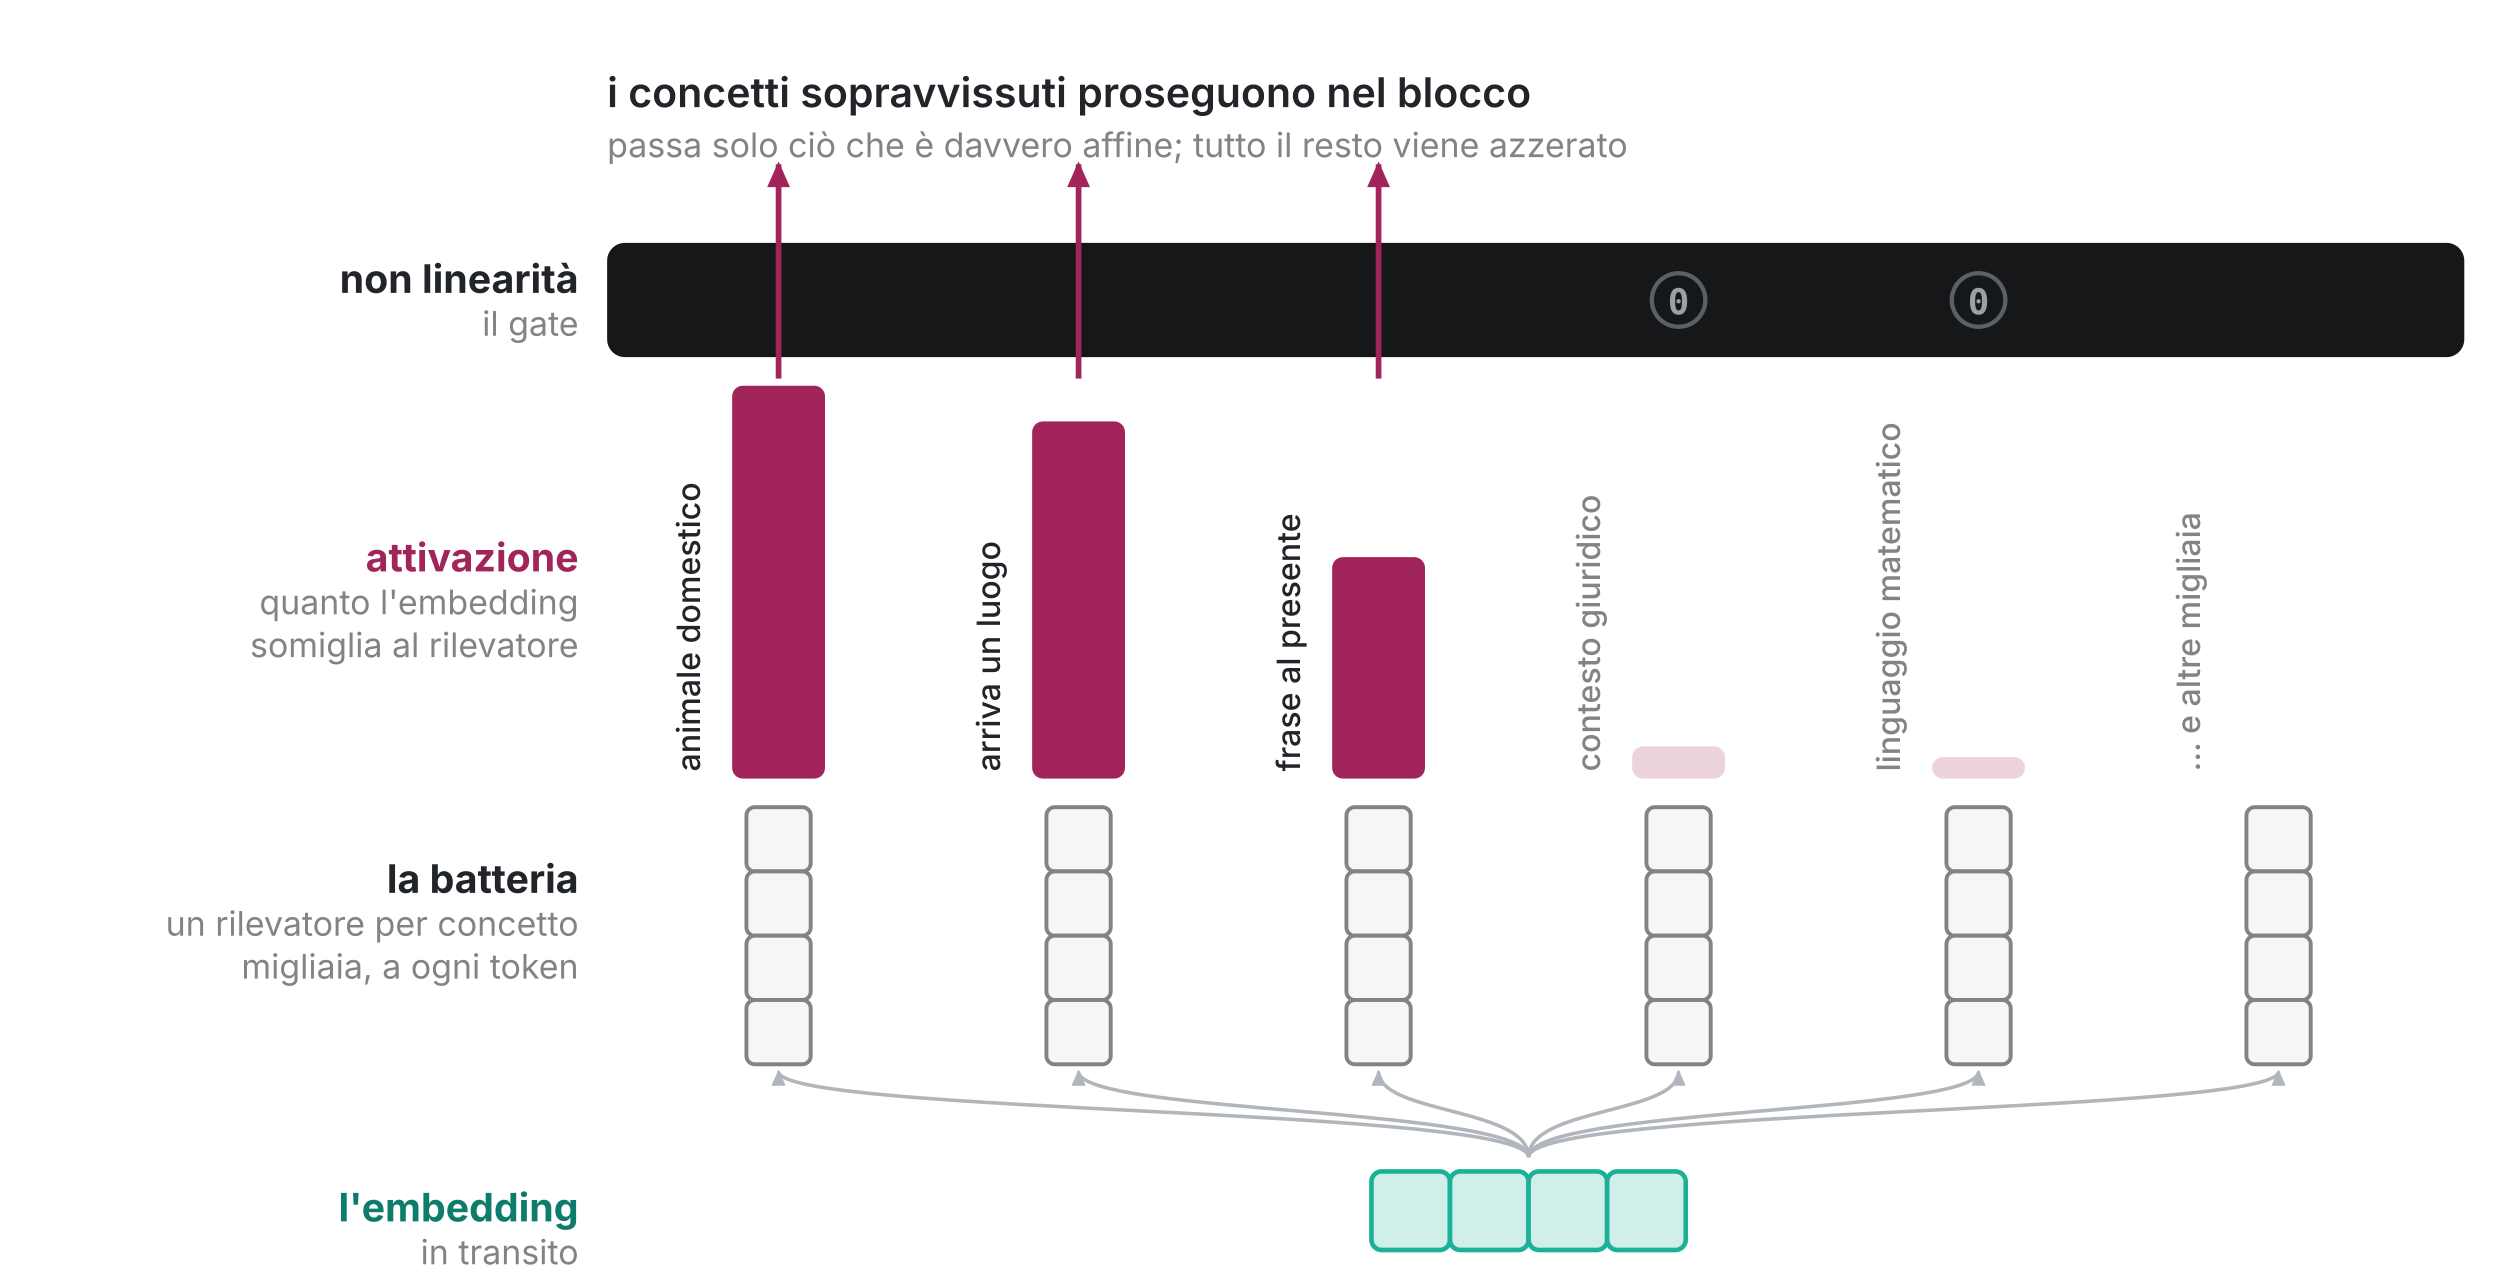
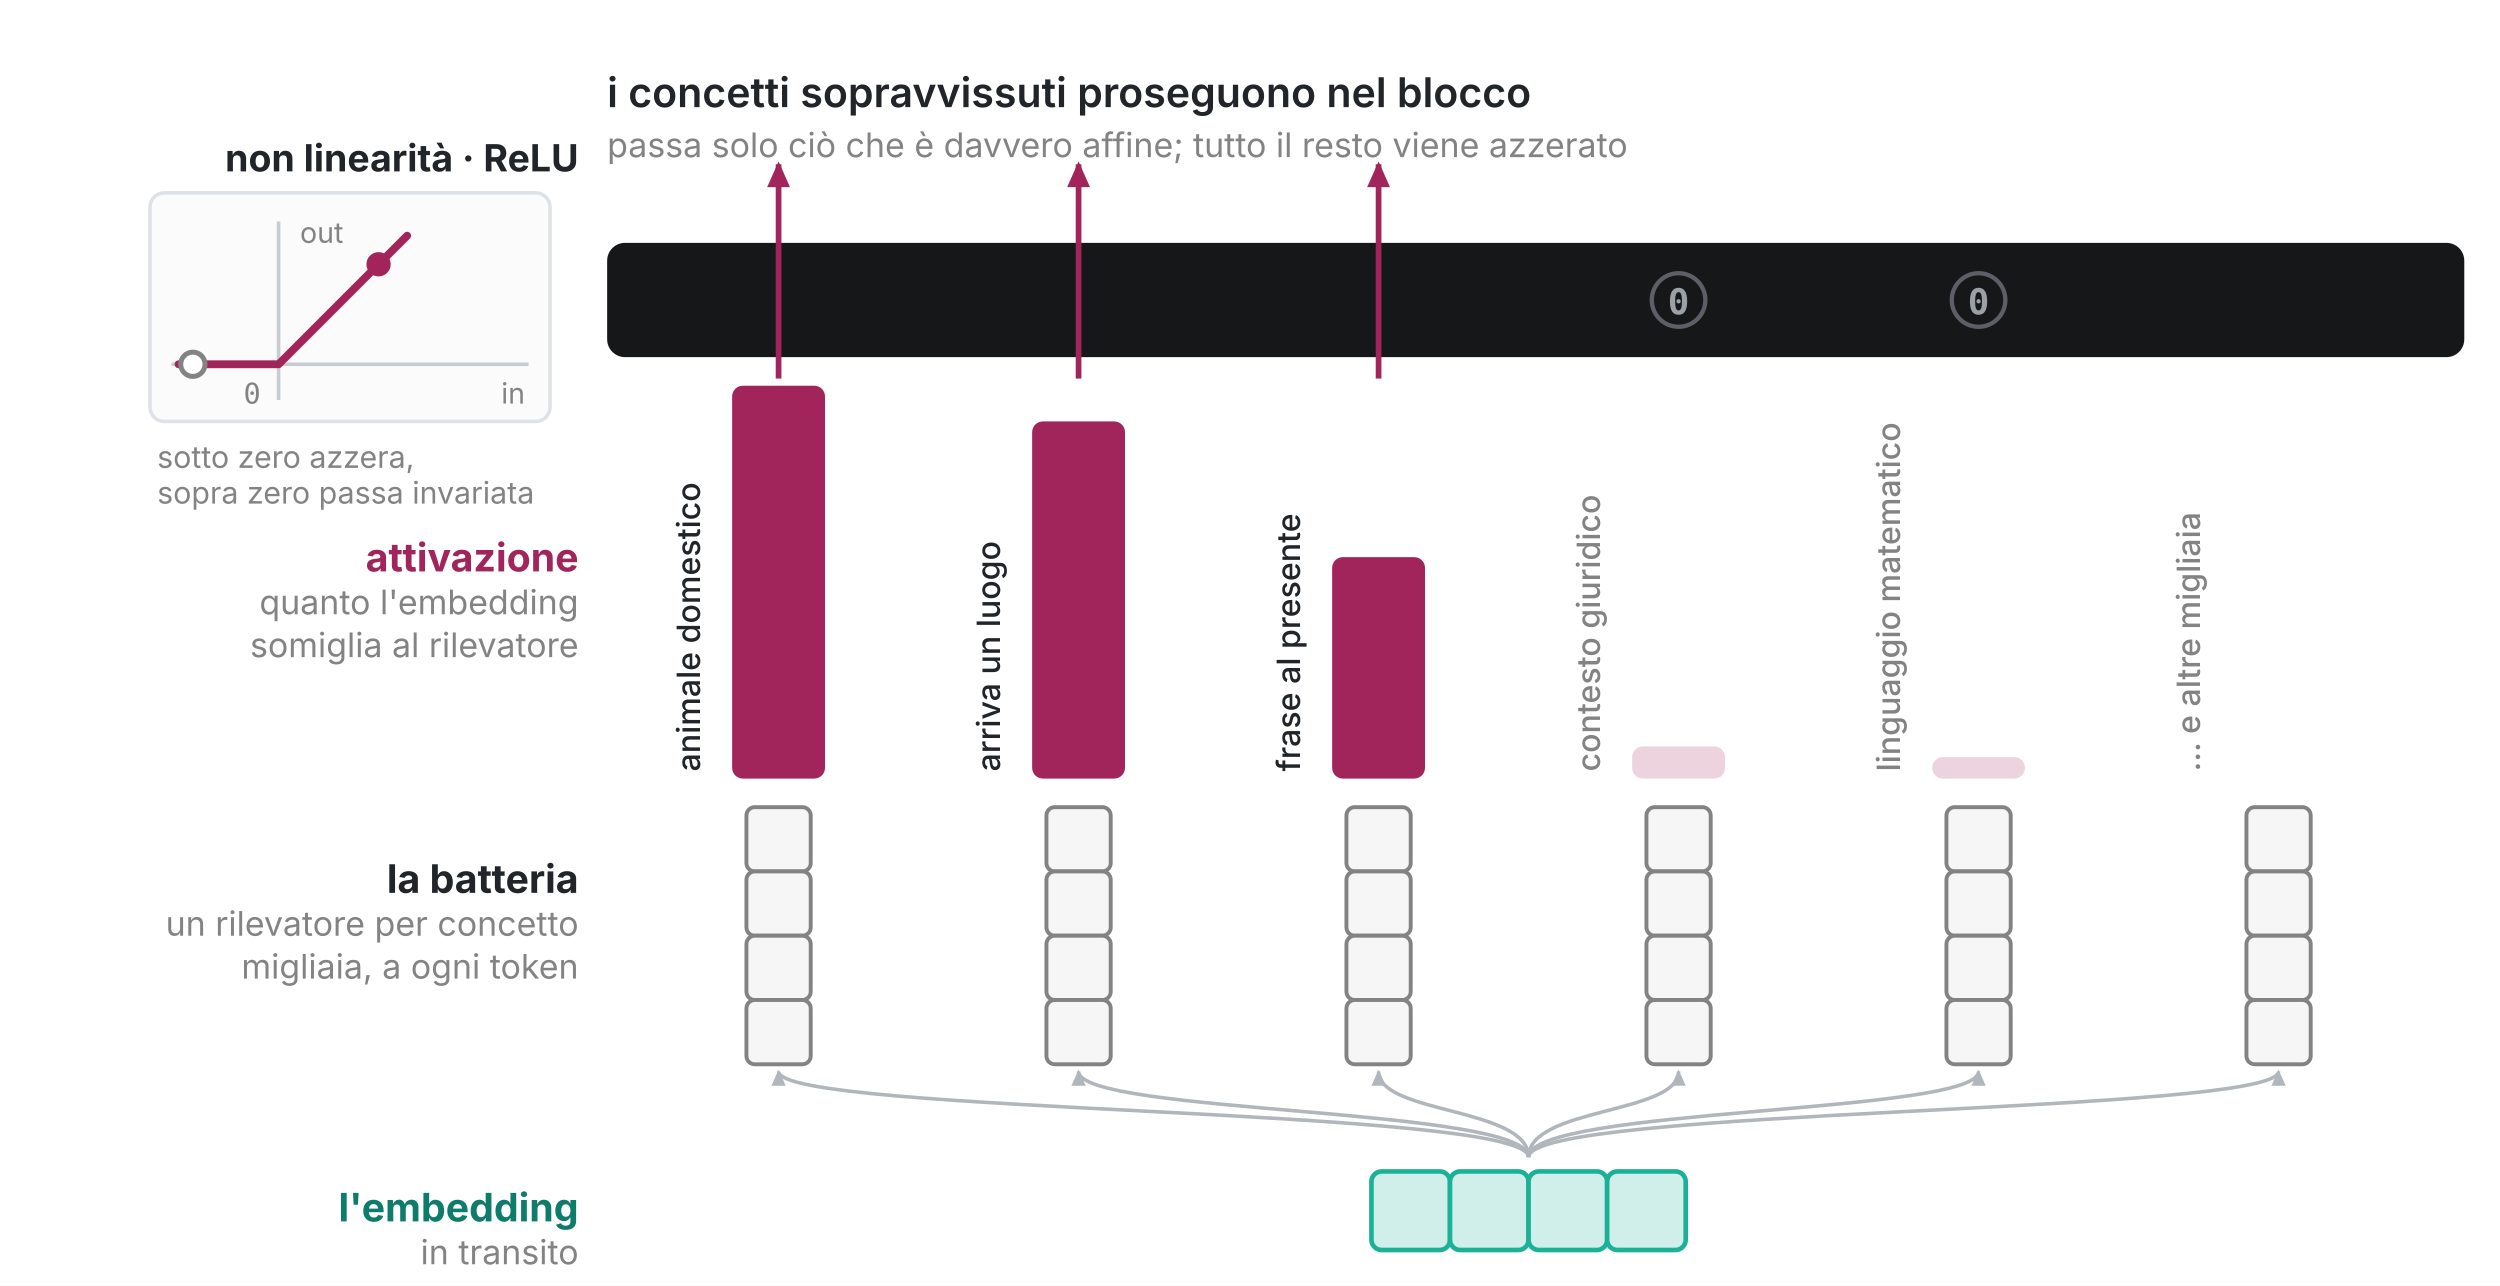
<svg xmlns="http://www.w3.org/2000/svg" viewBox="0 0 700 360" width="700" height="360" role="img" aria-label="Dal basso: l'embedding interroga in parallelo una batteria di rilevatori; il gate lascia passare solo le attivazioni forti">
  <defs>
    <marker id="a" viewBox="0 0 10 10" refX="8" refY="5" markerWidth="5" markerHeight="5" orient="auto-start-reverse">
      <path d="M 0 1 L 9 5 L 0 9 z" fill="#b0b6bc" />
    </marker>
    <marker id="ab" viewBox="0 0 10 10" refX="8" refY="5" markerWidth="5" markerHeight="5" orient="auto-start-reverse">
      <path d="M 0 1 L 9 5 L 0 9 z" fill="#a1245a" />
    </marker>
    <marker id="at" viewBox="0 0 10 10" refX="8" refY="5" markerWidth="5" markerHeight="5" orient="auto-start-reverse">
      <path d="M 0 1 L 9 5 L 0 9 z" fill="#1ab197" />
    </marker>
    <pattern id="dots" width="14" height="14" patternUnits="userSpaceOnUse">
      <circle cx="1.6" cy="1.6" r="1.1" fill="#e4e7ea" />
    </pattern>
  </defs>
  <rect width="700" height="360" fill="#ffffff" />
  <rect x="384.0" y="328" width="22" height="22" rx="2.86" fill="#d1efea" stroke="#1ab197" stroke-width="1.3" />
  <rect x="406.0" y="328" width="22" height="22" rx="2.86" fill="#d1efea" stroke="#1ab197" stroke-width="1.3" />
  <rect x="428.0" y="328" width="22" height="22" rx="2.86" fill="#d1efea" stroke="#1ab197" stroke-width="1.3" />
  <rect x="450.0" y="328" width="22" height="22" rx="2.86" fill="#d1efea" stroke="#1ab197" stroke-width="1.3" />
  <text x="162" y="342" font-family="Poppins, system-ui, -apple-system, 'Segoe UI', sans-serif" font-size="11" fill="#0e7c6a" text-anchor="end" font-weight="700">l'embedding</text>
  <text x="162" y="354" font-family="Poppins, system-ui, -apple-system, 'Segoe UI', sans-serif" font-size="9.5" fill="#838383" text-anchor="end" font-weight="400">in transito</text>
  <path d="M 428 324 C 428 310 218 312 218 300" fill="none" stroke="#b0b6bc" stroke-width="1.0" marker-end="url(#a)" />
  <path d="M 428 324 C 428 310 302 312 302 300" fill="none" stroke="#b0b6bc" stroke-width="1.0" marker-end="url(#a)" />
  <path d="M 428 324 C 428 310 386 312 386 300" fill="none" stroke="#b0b6bc" stroke-width="1.0" marker-end="url(#a)" />
  <path d="M 428 324 C 428 310 470 312 470 300" fill="none" stroke="#b0b6bc" stroke-width="1.0" marker-end="url(#a)" />
  <path d="M 428 324 C 428 310 554 312 554 300" fill="none" stroke="#b0b6bc" stroke-width="1.0" marker-end="url(#a)" />
  <path d="M 428 324 C 428 310 638 312 638 300" fill="none" stroke="#b0b6bc" stroke-width="1.0" marker-end="url(#a)" />
  <rect x="209.0" y="226" width="18" height="18" rx="2.34" fill="#f6f6f6" stroke="#838383" stroke-width="1.1" />
  <rect x="209.0" y="244" width="18" height="18" rx="2.34" fill="#f6f6f6" stroke="#838383" stroke-width="1.1" />
  <rect x="209.0" y="262" width="18" height="18" rx="2.34" fill="#f6f6f6" stroke="#838383" stroke-width="1.1" />
  <rect x="209.0" y="280" width="18" height="18" rx="2.34" fill="#f6f6f6" stroke="#838383" stroke-width="1.1" />
  <rect x="293.0" y="226" width="18" height="18" rx="2.34" fill="#f6f6f6" stroke="#838383" stroke-width="1.1" />
  <rect x="293.0" y="244" width="18" height="18" rx="2.34" fill="#f6f6f6" stroke="#838383" stroke-width="1.1" />
  <rect x="293.0" y="262" width="18" height="18" rx="2.34" fill="#f6f6f6" stroke="#838383" stroke-width="1.1" />
  <rect x="293.0" y="280" width="18" height="18" rx="2.34" fill="#f6f6f6" stroke="#838383" stroke-width="1.1" />
  <rect x="377.0" y="226" width="18" height="18" rx="2.34" fill="#f6f6f6" stroke="#838383" stroke-width="1.1" />
  <rect x="377.0" y="244" width="18" height="18" rx="2.34" fill="#f6f6f6" stroke="#838383" stroke-width="1.1" />
  <rect x="377.0" y="262" width="18" height="18" rx="2.34" fill="#f6f6f6" stroke="#838383" stroke-width="1.1" />
  <rect x="377.0" y="280" width="18" height="18" rx="2.34" fill="#f6f6f6" stroke="#838383" stroke-width="1.1" />
  <rect x="461.0" y="226" width="18" height="18" rx="2.34" fill="#f6f6f6" stroke="#838383" stroke-width="1.1" />
  <rect x="461.0" y="244" width="18" height="18" rx="2.34" fill="#f6f6f6" stroke="#838383" stroke-width="1.1" />
  <rect x="461.0" y="262" width="18" height="18" rx="2.34" fill="#f6f6f6" stroke="#838383" stroke-width="1.1" />
  <rect x="461.0" y="280" width="18" height="18" rx="2.34" fill="#f6f6f6" stroke="#838383" stroke-width="1.1" />
  <rect x="545.0" y="226" width="18" height="18" rx="2.34" fill="#f6f6f6" stroke="#838383" stroke-width="1.1" />
  <rect x="545.0" y="244" width="18" height="18" rx="2.34" fill="#f6f6f6" stroke="#838383" stroke-width="1.1" />
  <rect x="545.0" y="262" width="18" height="18" rx="2.34" fill="#f6f6f6" stroke="#838383" stroke-width="1.1" />
  <rect x="545.0" y="280" width="18" height="18" rx="2.34" fill="#f6f6f6" stroke="#838383" stroke-width="1.1" />
  <rect x="629.0" y="226" width="18" height="18" rx="2.34" fill="#f6f6f6" stroke="#838383" stroke-width="1.1" />
  <rect x="629.0" y="244" width="18" height="18" rx="2.34" fill="#f6f6f6" stroke="#838383" stroke-width="1.1" />
  <rect x="629.0" y="262" width="18" height="18" rx="2.34" fill="#f6f6f6" stroke="#838383" stroke-width="1.1" />
  <rect x="629.0" y="280" width="18" height="18" rx="2.34" fill="#f6f6f6" stroke="#838383" stroke-width="1.1" />
  <text x="162" y="250" font-family="Poppins, system-ui, -apple-system, 'Segoe UI', sans-serif" font-size="11" fill="#212529" text-anchor="end" font-weight="700">la batteria</text>
  <text x="162" y="262" font-family="Poppins, system-ui, -apple-system, 'Segoe UI', sans-serif" font-size="9.5" fill="#838383" text-anchor="end" font-weight="400">un rilevatore per concetto</text>
  <text x="162" y="274" font-family="Poppins, system-ui, -apple-system, 'Segoe UI', sans-serif" font-size="9.5" fill="#838383" text-anchor="end" font-weight="400">migliaia, a ogni token</text>
  <text x="162" y="160" font-family="Poppins, system-ui, -apple-system, 'Segoe UI', sans-serif" font-size="11" fill="#a1245a" text-anchor="end" font-weight="700">attivazione</text>
  <text x="162" y="172" font-family="Poppins, system-ui, -apple-system, 'Segoe UI', sans-serif" font-size="9.5" fill="#838383" text-anchor="end" font-weight="400">quanto l'embedding</text>
  <text x="162" y="184" font-family="Poppins, system-ui, -apple-system, 'Segoe UI', sans-serif" font-size="9.5" fill="#838383" text-anchor="end" font-weight="400">somiglia al rilevatore</text>
  <rect x="205" y="108" width="26" height="110" rx="3" fill="#a1245a" stroke="none" stroke-width="1.0" />
  <g transform="rotate(-90 196 216)">
    <text x="196" y="216" font-family="Poppins, system-ui, -apple-system, 'Segoe UI', sans-serif" font-size="9" fill="#212529" text-anchor="start" font-weight="500">animale domestico</text>
  </g>
  <rect x="289" y="118" width="26" height="100" rx="3" fill="#a1245a" stroke="none" stroke-width="1.0" />
  <g transform="rotate(-90 280 216)">
    <text x="280" y="216" font-family="Poppins, system-ui, -apple-system, 'Segoe UI', sans-serif" font-size="9" fill="#212529" text-anchor="start" font-weight="500">arriva un luogo</text>
  </g>
  <rect x="373" y="156" width="26" height="62" rx="3" fill="#a1245a" stroke="none" stroke-width="1.0" />
  <g transform="rotate(-90 364 216)">
    <text x="364" y="216" font-family="Poppins, system-ui, -apple-system, 'Segoe UI', sans-serif" font-size="9" fill="#212529" text-anchor="start" font-weight="500">frase al presente</text>
  </g>
  <rect x="457" y="209" width="26" height="9" rx="3" fill="#ecd3de" stroke="none" stroke-width="1.0" />
  <g transform="rotate(-90 448 216)">
    <text x="448" y="216" font-family="Poppins, system-ui, -apple-system, 'Segoe UI', sans-serif" font-size="9" fill="#838383" text-anchor="start" font-weight="500">contesto giuridico</text>
  </g>
  <rect x="541" y="212" width="26" height="6" rx="3" fill="#ecd3de" stroke="none" stroke-width="1.0" />
  <g transform="rotate(-90 532 216)">
    <text x="532" y="216" font-family="Poppins, system-ui, -apple-system, 'Segoe UI', sans-serif" font-size="9" fill="#838383" text-anchor="start" font-weight="500">linguaggio matematico</text>
  </g>
  <g transform="rotate(-90 616 216)">
    <text x="616" y="216" font-family="Poppins, system-ui, -apple-system, 'Segoe UI', sans-serif" font-size="9" fill="#838383" text-anchor="start" font-weight="500">… e altre migliaia</text>
  </g>
  <rect x="170" y="68" width="520" height="32" rx="5" fill="#161719" stroke="none" stroke-width="1.0" />
-   <text x="162" y="82" font-family="Poppins, system-ui, -apple-system, 'Segoe UI', sans-serif" font-size="11" fill="#212529" text-anchor="end" font-weight="700">non linearità</text>
-   <text x="162" y="94" font-family="Poppins, system-ui, -apple-system, 'Segoe UI', sans-serif" font-size="9.5" fill="#838383" text-anchor="end" font-weight="400">il gate</text>
+   <text x="162" y="48" font-family="Poppins, system-ui, -apple-system, 'Segoe UI', sans-serif" font-size="10.5" fill="#212529" text-anchor="end" font-weight="700">non linearità · ReLU</text>
+   <rect x="42" y="54" width="112" height="64" rx="4" fill="#fbfbfc" stroke="#dee2e6" stroke-width="1.0" />
+   <line x1="48" y1="102" x2="148" y2="102" stroke="#c8ccd0" stroke-width="1" />
+   <line x1="78" y1="62" x2="78" y2="112" stroke="#c8ccd0" stroke-width="1" />
+   <path d="M 50 102 L 78 102 L 114 66" fill="none" stroke="#a1245a" stroke-width="2.2" stroke-linejoin="round" stroke-linecap="round" />
+   <text x="73" y="113" font-family="'SFMono-Regular', Menlo, Monaco, Consolas, monospace" font-size="8" fill="#838383" text-anchor="end" font-weight="500">0</text>
+   <text x="147" y="113" font-family="Poppins, system-ui, -apple-system, 'Segoe UI', sans-serif" font-size="8" fill="#838383" text-anchor="end" font-weight="400">in</text>
+   <text x="84" y="68" font-family="Poppins, system-ui, -apple-system, 'Segoe UI', sans-serif" font-size="8" fill="#838383" text-anchor="start" font-weight="400">out</text>
+   <circle cx="106" cy="74" r="3.4" fill="#a1245a" />
+   <circle cx="54" cy="102" r="3.4" fill="#ffffff" stroke="#838383" stroke-width="1.4" />
+   <text x="44" y="131" font-family="Poppins, system-ui, -apple-system, 'Segoe UI', sans-serif" font-size="8.5" fill="#838383" text-anchor="start" font-weight="400">sotto zero azzera,</text>
+   <text x="44" y="141" font-family="Poppins, system-ui, -apple-system, 'Segoe UI', sans-serif" font-size="8.5" fill="#838383" text-anchor="start" font-weight="400">sopra zero passa invariata</text>
  <path d="M 218 106 L 218 46" fill="none" stroke="#a1245a" stroke-width="1.6" marker-end="url(#ab)" />
  <path d="M 302 106 L 302 46" fill="none" stroke="#a1245a" stroke-width="1.6" marker-end="url(#ab)" />
  <path d="M 386 106 L 386 46" fill="none" stroke="#a1245a" stroke-width="1.6" marker-end="url(#ab)" />
  <circle cx="470" cy="84.0" r="7.5" fill="none" stroke="#5c6066" stroke-width="1.2" />
  <text x="470" y="88.0" font-family="'SFMono-Regular', Menlo, Monaco, Consolas, monospace" font-size="10" fill="#9aa0a6" text-anchor="middle" font-weight="600">0</text>
  <circle cx="554" cy="84.0" r="7.5" fill="none" stroke="#5c6066" stroke-width="1.2" />
  <text x="554" y="88.0" font-family="'SFMono-Regular', Menlo, Monaco, Consolas, monospace" font-size="10" fill="#9aa0a6" text-anchor="middle" font-weight="600">0</text>
  <text x="170" y="30" font-family="Poppins, system-ui, -apple-system, 'Segoe UI', sans-serif" font-size="11.5" fill="#212529" text-anchor="start" font-weight="600">i concetti sopravvissuti proseguono nel blocco</text>
  <text x="170" y="44" font-family="Poppins, system-ui, -apple-system, 'Segoe UI', sans-serif" font-size="9.5" fill="#838383" text-anchor="start" font-weight="400">passa solo ciò che è davvero affine; tutto il resto viene azzerato</text>
</svg>
